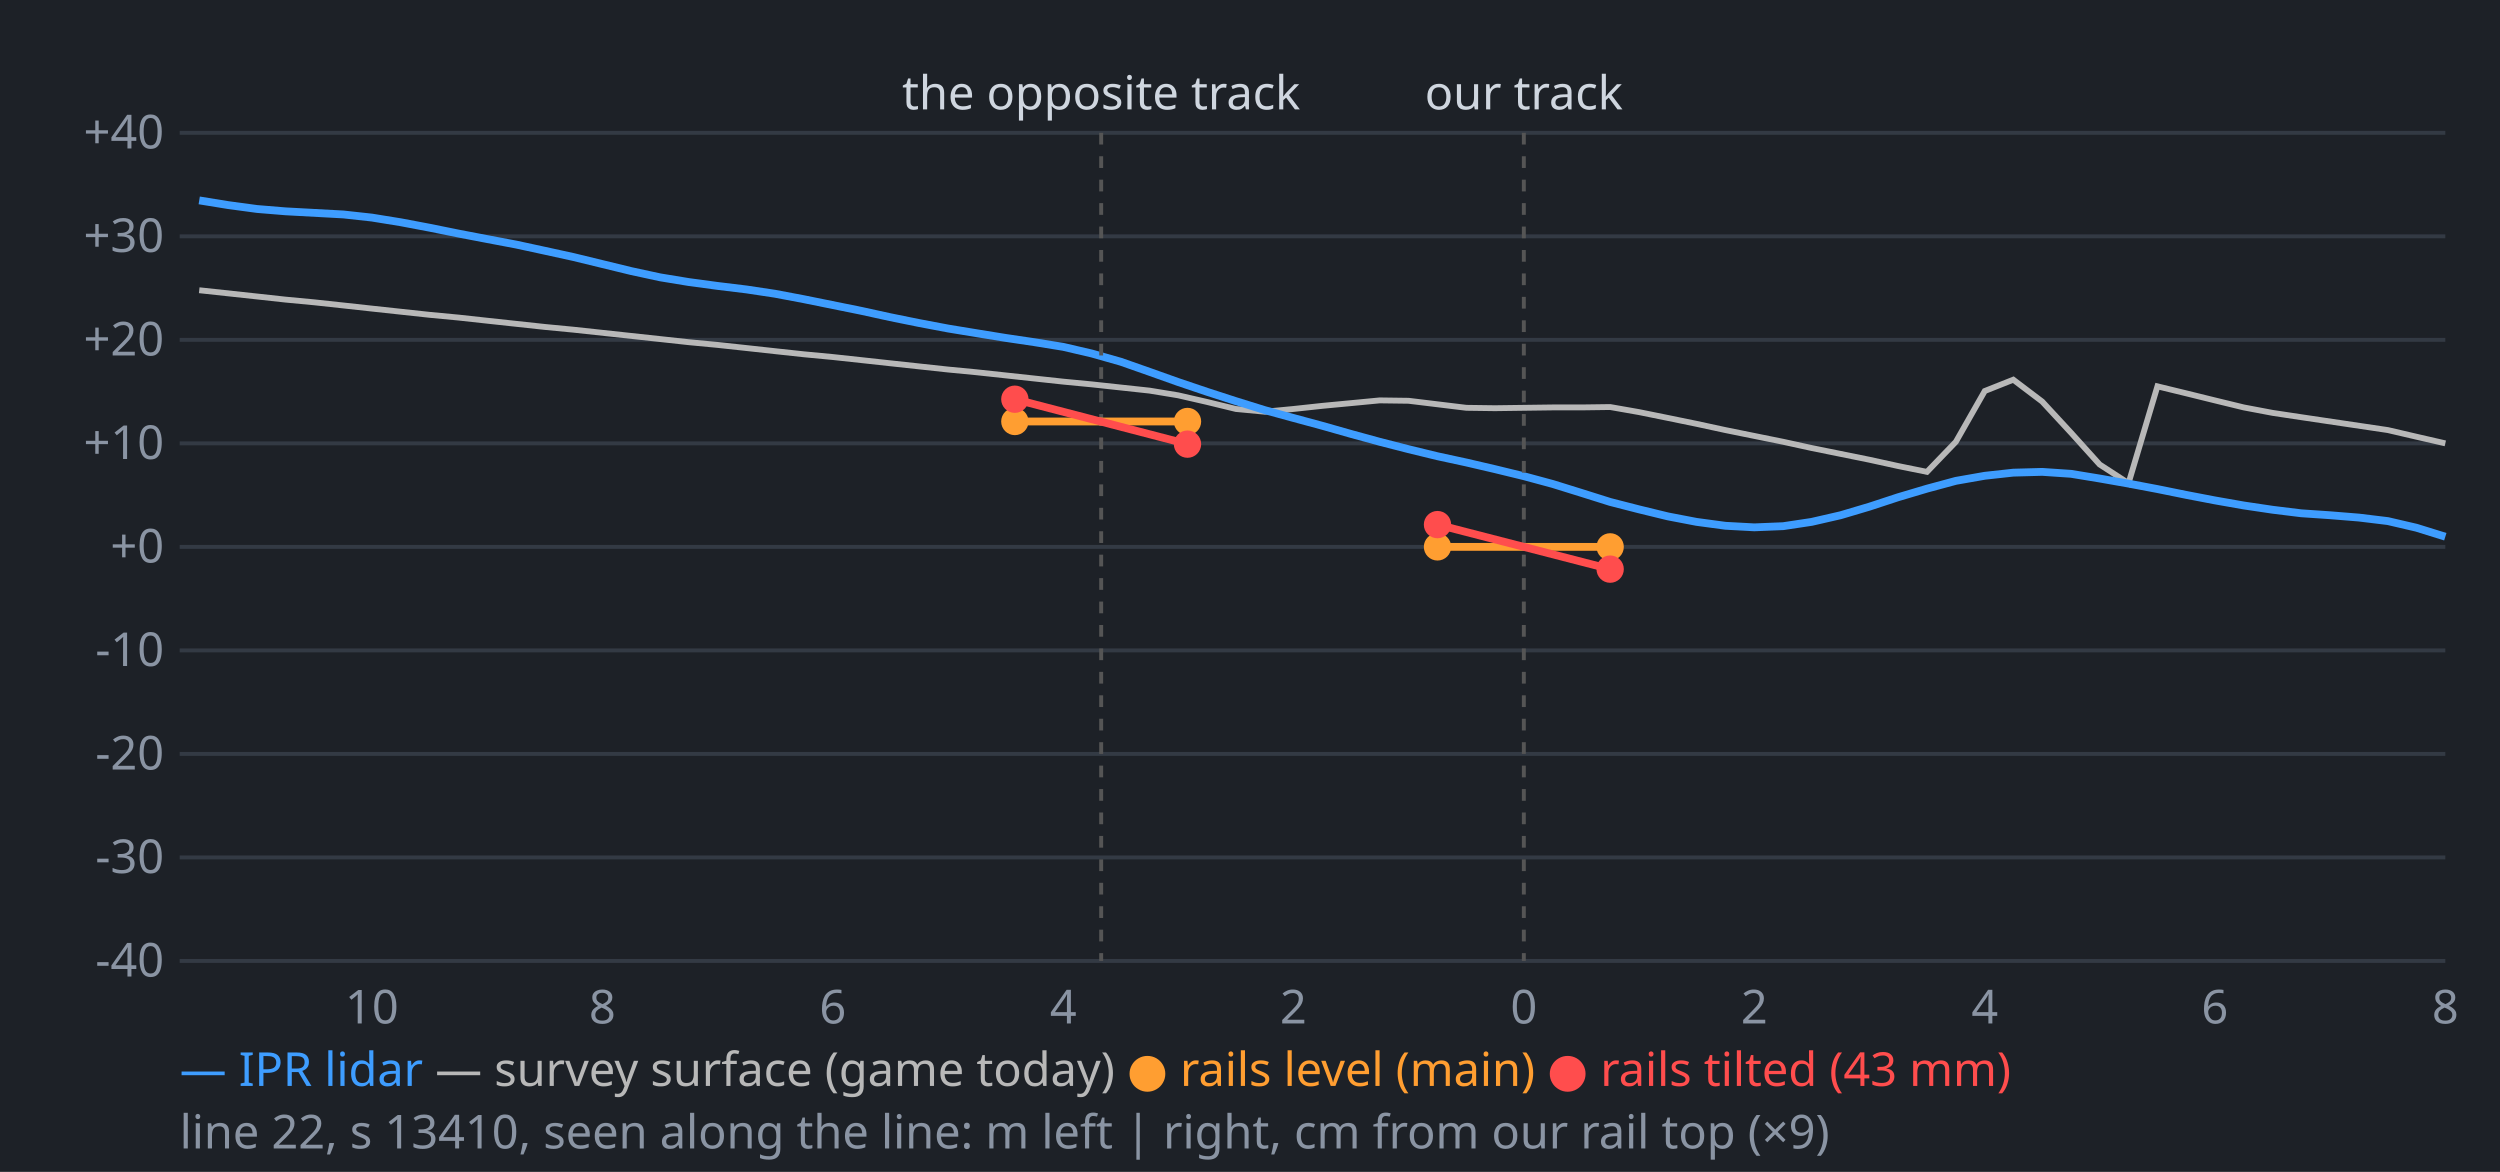
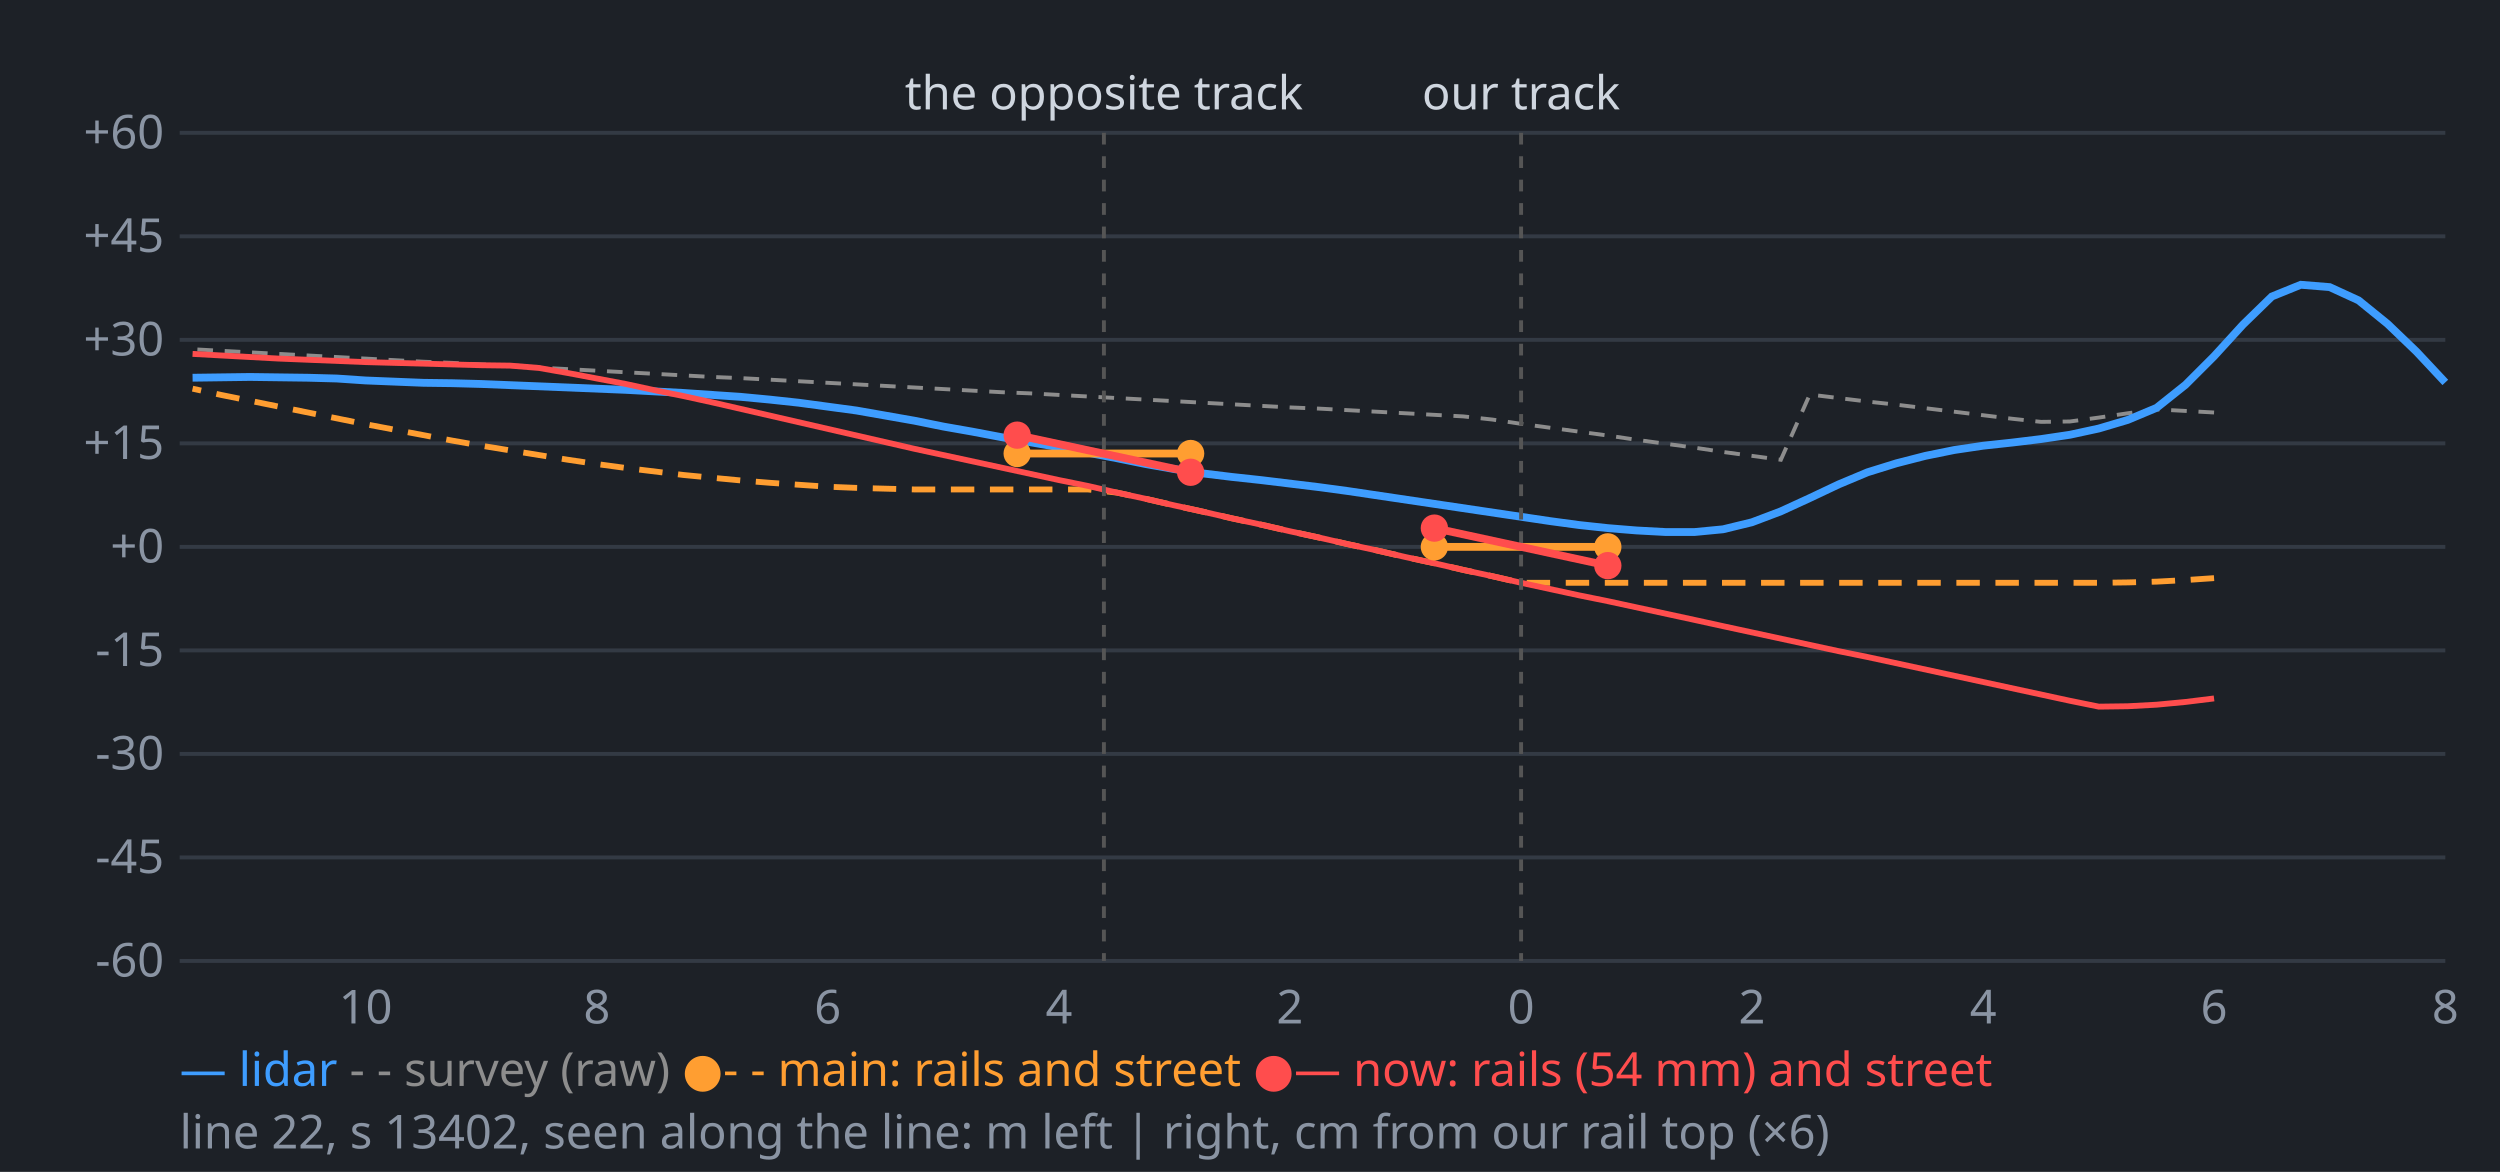
<svg xmlns="http://www.w3.org/2000/svg" viewBox="0 0 640 300" font-family="sans-serif" font-size="12">
  <rect width="640" height="300" fill="#1d2127" />
  <line x1="46" x2="626" y1="246.0" y2="246.0" stroke="#333a44" />
-   <text x="42" y="250.0" fill="#8a94a3" text-anchor="end">-40</text>
+   <text x="42" y="250.0" fill="#8a94a3" text-anchor="end">-60</text>
  <line x1="46" x2="626" y1="219.5" y2="219.5" stroke="#333a44" />
-   <text x="42" y="223.5" fill="#8a94a3" text-anchor="end">-30</text>
+   <text x="42" y="223.5" fill="#8a94a3" text-anchor="end">-45</text>
  <line x1="46" x2="626" y1="193.0" y2="193.0" stroke="#333a44" />
-   <text x="42" y="197.0" fill="#8a94a3" text-anchor="end">-20</text>
+   <text x="42" y="197.0" fill="#8a94a3" text-anchor="end">-30</text>
  <line x1="46" x2="626" y1="166.5" y2="166.5" stroke="#333a44" />
-   <text x="42" y="170.5" fill="#8a94a3" text-anchor="end">-10</text>
+   <text x="42" y="170.5" fill="#8a94a3" text-anchor="end">-15</text>
  <line x1="46" x2="626" y1="140.0" y2="140.0" stroke="#333a44" />
  <text x="42" y="144.0" fill="#8a94a3" text-anchor="end">+0</text>
  <line x1="46" x2="626" y1="113.5" y2="113.5" stroke="#333a44" />
-   <text x="42" y="117.5" fill="#8a94a3" text-anchor="end">+10</text>
+   <text x="42" y="117.5" fill="#8a94a3" text-anchor="end">+15</text>
  <line x1="46" x2="626" y1="87.0" y2="87.0" stroke="#333a44" />
-   <text x="42" y="91.0" fill="#8a94a3" text-anchor="end">+20</text>
+   <text x="42" y="91.0" fill="#8a94a3" text-anchor="end">+30</text>
  <line x1="46" x2="626" y1="60.5" y2="60.5" stroke="#333a44" />
-   <text x="42" y="64.5" fill="#8a94a3" text-anchor="end">+30</text>
+   <text x="42" y="64.5" fill="#8a94a3" text-anchor="end">+45</text>
  <line x1="46" x2="626" y1="34.0" y2="34.0" stroke="#333a44" />
-   <text x="42" y="38.0" fill="#8a94a3" text-anchor="end">+40</text>
+   <text x="42" y="38.0" fill="#8a94a3" text-anchor="end">+60</text>
  <text x="626.0" y="262" fill="#8a94a3" text-anchor="middle">8</text>
-   <text x="567.0" y="262" fill="#8a94a3" text-anchor="middle">6</text>
-   <text x="508.1" y="262" fill="#8a94a3" text-anchor="middle">4</text>
-   <text x="449.1" y="262" fill="#8a94a3" text-anchor="middle">2</text>
-   <text x="390.1" y="262" fill="#8a94a3" text-anchor="middle">0</text>
-   <text x="331.1" y="262" fill="#8a94a3" text-anchor="middle">2</text>
-   <text x="272.2" y="262" fill="#8a94a3" text-anchor="middle">4</text>
-   <text x="213.2" y="262" fill="#8a94a3" text-anchor="middle">6</text>
-   <text x="154.2" y="262" fill="#8a94a3" text-anchor="middle">8</text>
-   <text x="95.2" y="262" fill="#8a94a3" text-anchor="middle">10</text>
-   <polyline fill="none" stroke="#b8b8b8" stroke-width="1.5" points="626.0,113.5 618.6,111.8 611.3,110.1 603.9,109.0 596.5,107.9 589.1,106.8 581.8,105.7 574.4,104.3 567.0,102.5 559.7,100.7 552.3,98.9 544.9,123.7 537.5,118.9 530.2,110.8 522.8,102.8 515.4,97.2 508.1,100.1 500.7,113.1 493.3,120.8 485.9,119.3 478.6,117.7 471.2,116.2 463.8,114.7 456.5,113.1 449.1,111.6 441.7,110.1 434.3,108.5 427.0,107.0 419.6,105.5 412.2,104.2 404.9,104.3 397.5,104.3 390.1,104.4 382.7,104.5 375.4,104.4 368.0,103.5 360.6,102.6 353.2,102.5 345.9,103.2 338.5,103.9 331.1,104.7 323.8,105.4 316.4,104.7 309.0,102.9 301.6,101.2 294.3,100.0 286.9,99.2 279.5,98.4 272.2,97.7 264.8,96.9 257.4,96.1 250.0,95.3 242.7,94.6 235.3,93.8 227.9,93.0 220.6,92.2 213.2,91.4 205.8,90.7 198.4,89.9 191.1,89.1 183.7,88.3 176.3,87.6 169.0,86.8 161.6,86.0 154.2,85.2 146.8,84.4 139.5,83.7 132.1,82.9 124.7,82.1 117.4,81.3 110.0,80.6 102.6,79.8 95.2,79.0 87.9,78.2 80.5,77.4 73.1,76.7 65.8,75.9 58.4,75.1 51.0,74.3" />
-   <polyline fill="none" stroke="#3e9dff" stroke-width="2" points="626.0,137.4 618.6,135.1 611.3,133.4 603.9,132.5 596.5,131.9 589.1,131.4 581.8,130.5 574.4,129.4 567.0,128.1 559.7,126.7 552.3,125.2 544.9,123.8 537.5,122.5 530.2,121.3 522.8,120.8 515.4,121.0 508.1,121.8 500.7,123.1 493.3,125.1 485.9,127.3 478.6,129.7 471.2,131.9 463.8,133.6 456.5,134.7 449.1,135.0 441.7,134.6 434.3,133.6 427.0,132.2 419.6,130.4 412.2,128.5 404.9,126.2 397.5,123.9 390.1,121.9 382.7,120.1 375.4,118.4 368.0,116.8 360.6,115.0 353.2,113.1 345.9,111.1 338.5,109.0 331.1,107.0 323.8,105.0 316.4,102.7 309.0,100.3 301.6,97.8 294.3,95.2 286.9,92.6 279.5,90.5 272.2,88.8 264.8,87.6 257.4,86.5 250.0,85.3 242.7,84.1 235.3,82.7 227.9,81.2 220.6,79.6 213.2,78.1 205.8,76.6 198.4,75.2 191.1,74.1 183.7,73.2 176.3,72.2 169.0,71.0 161.6,69.4 154.2,67.6 146.8,65.8 139.5,64.2 132.1,62.6 124.7,61.2 117.4,59.8 110.0,58.3 102.6,56.9 95.2,55.7 87.9,54.9 80.5,54.5 73.1,54.1 65.8,53.5 58.4,52.5 51.0,51.3" />
-   <line x1="390.1" x2="390.1" y1="34" y2="246" stroke="#555" stroke-dasharray="3 3" />
-   <text x="390.1" y="28" fill="#cfd6df" text-anchor="middle">our track</text>
-   <line x1="368.0" y1="140.0" x2="412.2" y2="140.0" stroke="#ff9e31" stroke-width="2" />
-   <circle cx="368.0" cy="140.0" r="3.5" fill="#ff9e31" />
-   <circle cx="412.2" cy="140.0" r="3.5" fill="#ff9e31" />
-   <line x1="368.0" y1="134.3" x2="412.2" y2="145.7" stroke="#ff4d4d" stroke-width="2" />
-   <circle cx="368.0" cy="134.3" r="3.5" fill="#ff4d4d" />
-   <circle cx="412.2" cy="145.7" r="3.5" fill="#ff4d4d" />
-   <line x1="281.9" x2="281.9" y1="34" y2="246" stroke="#555" stroke-dasharray="3 3" />
-   <text x="281.9" y="28" fill="#cfd6df" text-anchor="middle">the opposite track</text>
-   <line x1="259.8" y1="107.9" x2="304.0" y2="107.9" stroke="#ff9e31" stroke-width="2" />
-   <circle cx="259.8" cy="107.9" r="3.5" fill="#ff9e31" />
-   <circle cx="304.0" cy="107.9" r="3.5" fill="#ff9e31" />
-   <line x1="259.8" y1="102.2" x2="304.0" y2="113.7" stroke="#ff4d4d" stroke-width="2" />
-   <circle cx="259.8" cy="102.2" r="3.5" fill="#ff4d4d" />
-   <circle cx="304.0" cy="113.7" r="3.5" fill="#ff4d4d" />
+   <text x="566.8" y="262" fill="#8a94a3" text-anchor="middle">6</text>
+   <text x="507.7" y="262" fill="#8a94a3" text-anchor="middle">4</text>
+   <text x="448.5" y="262" fill="#8a94a3" text-anchor="middle">2</text>
+   <text x="389.4" y="262" fill="#8a94a3" text-anchor="middle">0</text>
+   <text x="330.2" y="262" fill="#8a94a3" text-anchor="middle">2</text>
+   <text x="271.1" y="262" fill="#8a94a3" text-anchor="middle">4</text>
+   <text x="211.9" y="262" fill="#8a94a3" text-anchor="middle">6</text>
+   <text x="152.8" y="262" fill="#8a94a3" text-anchor="middle">8</text>
+   <text x="93.6" y="262" fill="#8a94a3" text-anchor="middle">10</text>
+   <polyline fill="none" stroke="#8d8d8d" stroke-width="1" stroke-dasharray="4 3" points="566.8,105.6 559.5,105.2 552.1,104.8 544.7,105.8 537.3,106.9 529.9,107.9 522.5,108.0 515.1,107.2 507.7,106.3 500.3,105.4 492.9,104.5 485.5,103.6 478.1,102.8 470.7,101.9 463.3,101.0 455.9,117.7 448.5,116.7 441.1,115.7 433.8,114.6 426.4,113.6 419.0,112.6 411.6,111.5 404.2,110.5 396.8,109.5 389.4,108.5 382.0,107.4 374.6,106.6 367.2,106.2 359.8,105.8 352.4,105.4 345.0,105.0 337.6,104.6 330.2,104.3 322.8,103.9 315.4,103.5 308.0,103.1 300.7,102.7 293.3,102.3 285.9,101.9 278.5,101.5 271.1,101.1 263.7,100.7 256.3,100.4 248.9,100.0 241.5,99.6 234.1,99.2 226.7,98.8 219.3,98.4 211.9,98.0 204.5,97.6 197.1,97.2 189.7,96.8 182.3,96.5 175.0,96.1 167.6,95.7 160.2,95.3 152.8,94.9 145.4,94.5 138.0,94.1 130.6,93.7 123.2,93.3 115.8,92.9 108.4,92.6 101.0,92.2 93.6,91.8 86.2,91.4 78.8,91.0 71.4,90.6 64.0,90.2 56.6,89.8 49.3,89.4" />
+   <polyline fill="none" stroke="#3e9dff" stroke-width="2" points="626.0,97.9 618.6,90.0 611.2,82.9 603.8,76.9 596.4,73.5 589.0,72.9 581.6,75.9 574.2,83.1 566.8,91.2 559.5,98.5 552.1,104.4 544.7,107.5 537.3,109.7 529.9,111.3 522.5,112.4 515.1,113.3 507.7,114.1 500.3,115.2 492.9,116.7 485.5,118.6 478.1,120.9 470.7,124.0 463.3,127.5 455.9,130.9 448.5,133.7 441.1,135.5 433.8,136.2 426.4,136.2 419.0,135.8 411.6,135.2 404.2,134.4 396.8,133.4 389.4,132.3 382.0,131.2 374.6,130.1 367.2,129.0 359.8,127.9 352.4,126.8 345.0,125.7 337.6,124.7 330.2,123.8 322.8,122.9 315.4,122.1 308.0,121.2 300.7,120.1 293.3,118.8 285.9,117.3 278.5,115.9 271.1,114.5 263.7,113.2 256.3,111.9 248.9,110.5 241.5,109.2 234.1,107.7 226.7,106.4 219.3,105.1 211.9,104.1 204.5,103.1 197.1,102.3 189.7,101.6 182.3,101.1 175.0,100.6 167.6,100.2 160.2,99.8 152.8,99.5 145.4,99.2 138.0,98.9 130.6,98.6 123.2,98.3 115.8,98.1 108.4,98.0 101.0,97.7 93.6,97.4 86.2,96.9 78.8,96.7 71.4,96.6 64.0,96.5 56.6,96.6 49.3,96.7" />
+   <polyline fill="none" stroke="#ff9e31" stroke-width="1.5" stroke-dasharray="6 4" points="566.8,148.0 559.5,148.5 552.1,148.9 544.7,149.1 537.3,149.2 529.9,149.2 522.5,149.2 515.1,149.2 507.7,149.2 500.3,149.2 492.9,149.2 485.5,149.2 478.1,149.2 470.7,149.2 463.3,149.2 455.9,149.2 448.5,149.2 441.1,149.2 433.8,149.2 426.4,149.2 419.0,149.2 411.6,149.2 404.2,149.2 396.8,149.2 389.4,149.2 382.0,147.5 374.6,145.9 367.2,144.2 359.8,142.6 352.4,140.9 345.0,139.3 337.6,137.6 330.2,136.0 322.8,134.3 315.4,132.7 308.0,131.0 300.7,129.4 293.3,127.7 285.9,126.1 278.5,125.3 271.1,125.3 263.7,125.3 256.3,125.3 248.9,125.3 241.5,125.3 234.1,125.3 226.7,125.1 219.3,124.9 211.9,124.6 204.5,124.1 197.1,123.6 189.7,123.0 182.3,122.3 175.0,121.6 167.6,120.7 160.2,119.8 152.8,118.8 145.4,117.7 138.0,116.5 130.6,115.3 123.2,114.1 115.8,112.8 108.4,111.4 101.0,110.0 93.6,108.6 86.2,107.1 78.8,105.6 71.4,104.1 64.0,102.6 56.6,101.1 49.3,99.5" />
+   <polyline fill="none" stroke="#ff4d4d" stroke-width="1.5" points="566.8,178.8 559.5,179.7 552.1,180.4 544.7,180.8 537.3,180.9 529.9,179.4 522.5,177.8 515.1,176.2 507.7,174.6 500.3,173.0 492.9,171.4 485.5,169.8 478.1,168.2 470.7,166.7 463.3,165.1 455.9,163.5 448.5,161.9 441.1,160.3 433.8,158.7 426.4,157.1 419.0,155.5 411.6,153.9 404.2,152.4 396.8,150.8 389.4,149.2 382.0,147.5 374.6,145.9 367.2,144.2 359.8,142.6 352.4,140.9 345.0,139.3 337.6,137.6 330.2,136.0 322.8,134.3 315.4,132.7 308.0,131.0 300.7,129.4 293.3,127.7 285.9,126.1 278.5,124.4 271.1,122.9 263.7,121.3 256.3,119.7 248.9,118.1 241.5,116.5 234.1,114.9 226.7,113.2 219.3,111.5 211.9,109.8 204.5,108.1 197.1,106.4 189.7,104.7 182.3,103.0 175.0,101.4 167.6,99.9 160.2,98.3 152.8,96.9 145.4,95.5 138.0,94.2 130.6,93.6 123.2,93.5 115.8,93.3 108.4,93.1 101.0,92.9 93.6,92.7 86.2,92.4 78.8,92.1 71.4,91.8 64.0,91.4 56.6,91.0 49.3,90.6" />
+   <line x1="389.4" x2="389.4" y1="34" y2="246" stroke="#555" stroke-dasharray="3 3" />
+   <text x="389.4" y="28" fill="#cfd6df" text-anchor="middle">our track</text>
+   <line x1="367.2" y1="140.0" x2="411.6" y2="140.0" stroke="#ff9e31" stroke-width="2" />
+   <circle cx="367.2" cy="140.0" r="3.5" fill="#ff9e31" />
+   <circle cx="411.6" cy="140.0" r="3.5" fill="#ff9e31" />
+   <line x1="367.2" y1="135.2" x2="411.6" y2="144.8" stroke="#ff4d4d" stroke-width="2" />
+   <circle cx="367.2" cy="135.2" r="3.5" fill="#ff4d4d" />
+   <circle cx="411.6" cy="144.8" r="3.5" fill="#ff4d4d" />
+   <line x1="282.6" x2="282.6" y1="34" y2="246" stroke="#555" stroke-dasharray="3 3" />
+   <text x="282.6" y="28" fill="#cfd6df" text-anchor="middle">the opposite track</text>
+   <line x1="260.4" y1="116.1" x2="304.8" y2="116.1" stroke="#ff9e31" stroke-width="2" />
+   <circle cx="260.4" cy="116.1" r="3.5" fill="#ff9e31" />
+   <circle cx="304.8" cy="116.1" r="3.5" fill="#ff9e31" />
+   <line x1="260.4" y1="111.4" x2="304.8" y2="120.9" stroke="#ff4d4d" stroke-width="2" />
+   <circle cx="260.4" cy="111.4" r="3.5" fill="#ff4d4d" />
+   <circle cx="304.8" cy="120.9" r="3.5" fill="#ff4d4d" />
  <text x="46" y="278" fill="#cfd6df">
-     <tspan fill="#3e9dff">— IPR lidar</tspan>
-     <tspan fill="#b8b8b8">— survey surface (game today)</tspan>
-     <tspan fill="#ff9e31">● rails level (main)</tspan>
-     <tspan fill="#ff4d4d">● rails tilted (43 mm)</tspan>
+     <tspan fill="#3e9dff">— lidar</tspan>
+     <tspan fill="#8d8d8d">- - survey (raw)</tspan>
+     <tspan fill="#ff9e31">●- - main: rails and street</tspan>
+     <tspan fill="#ff4d4d">●— now: rails (54 mm) and street</tspan>
  </text>
-   <text x="46" y="294" fill="#8a94a3">line 22, s 13410, seen along the line: m left | right, cm from our rail top (×9)</text>
+   <text x="46" y="294" fill="#8a94a3">line 22, s 13402, seen along the line: m left | right, cm from our rail top (×6)</text>
</svg>
